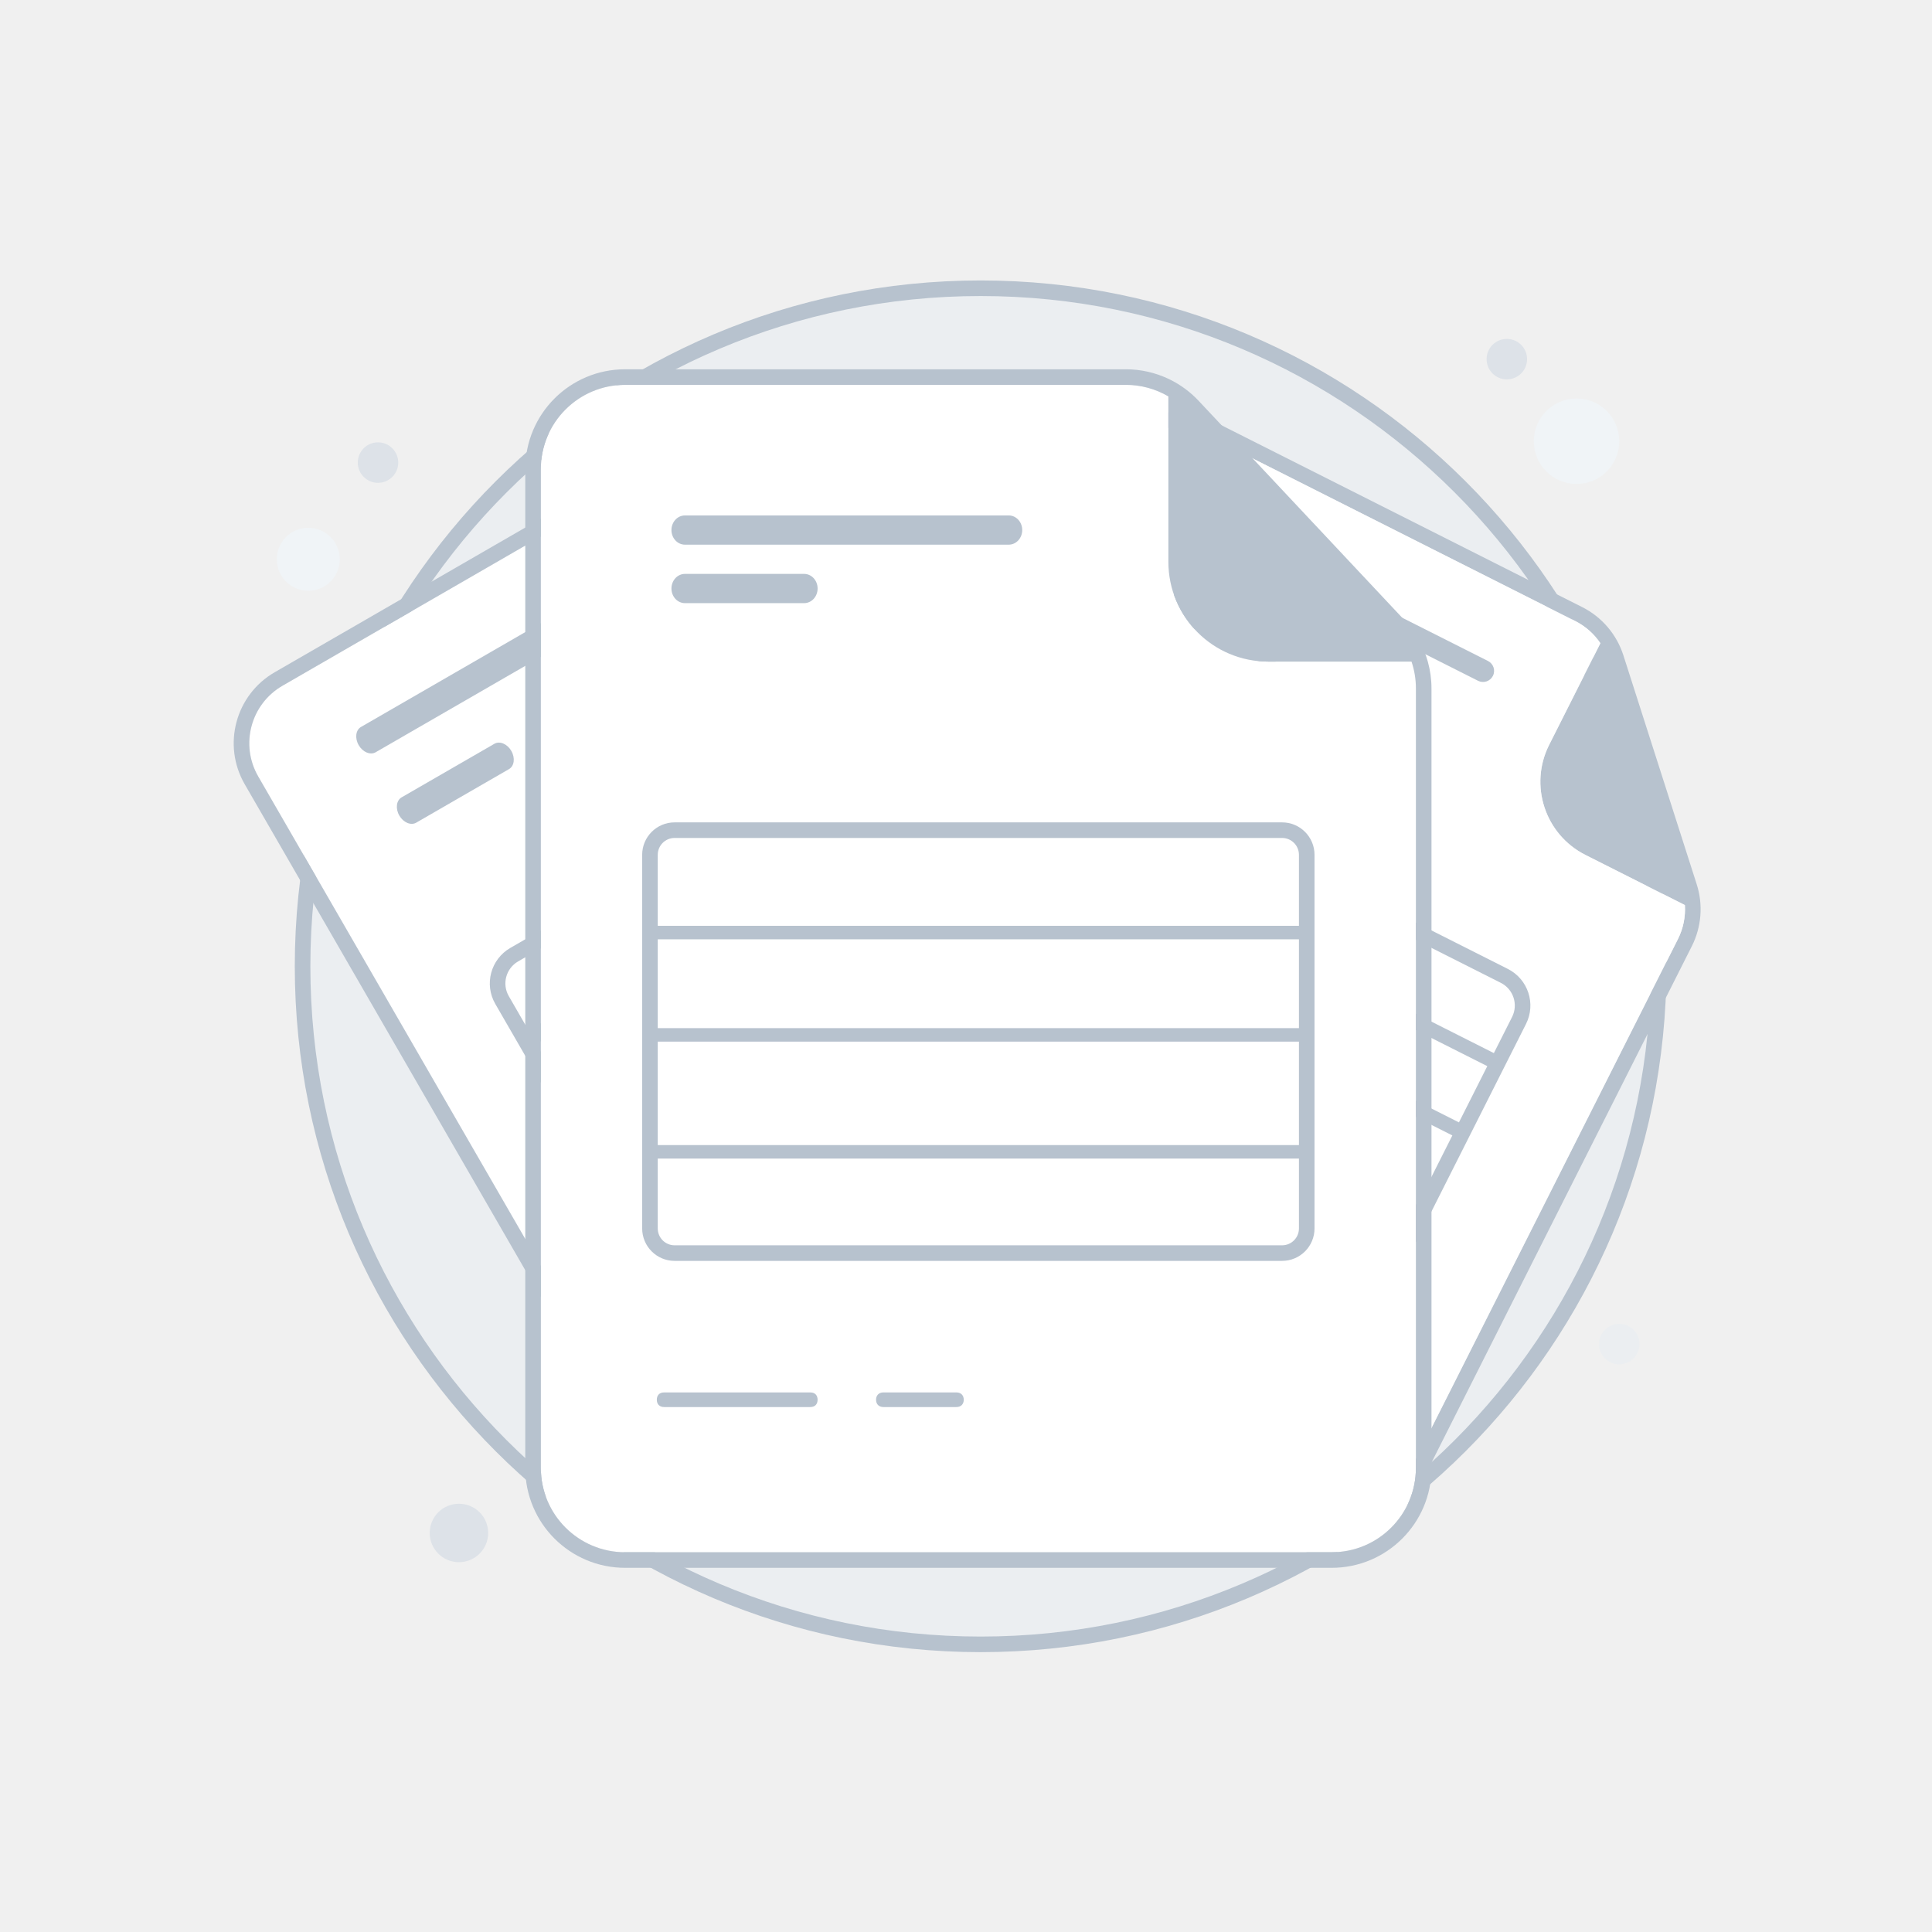
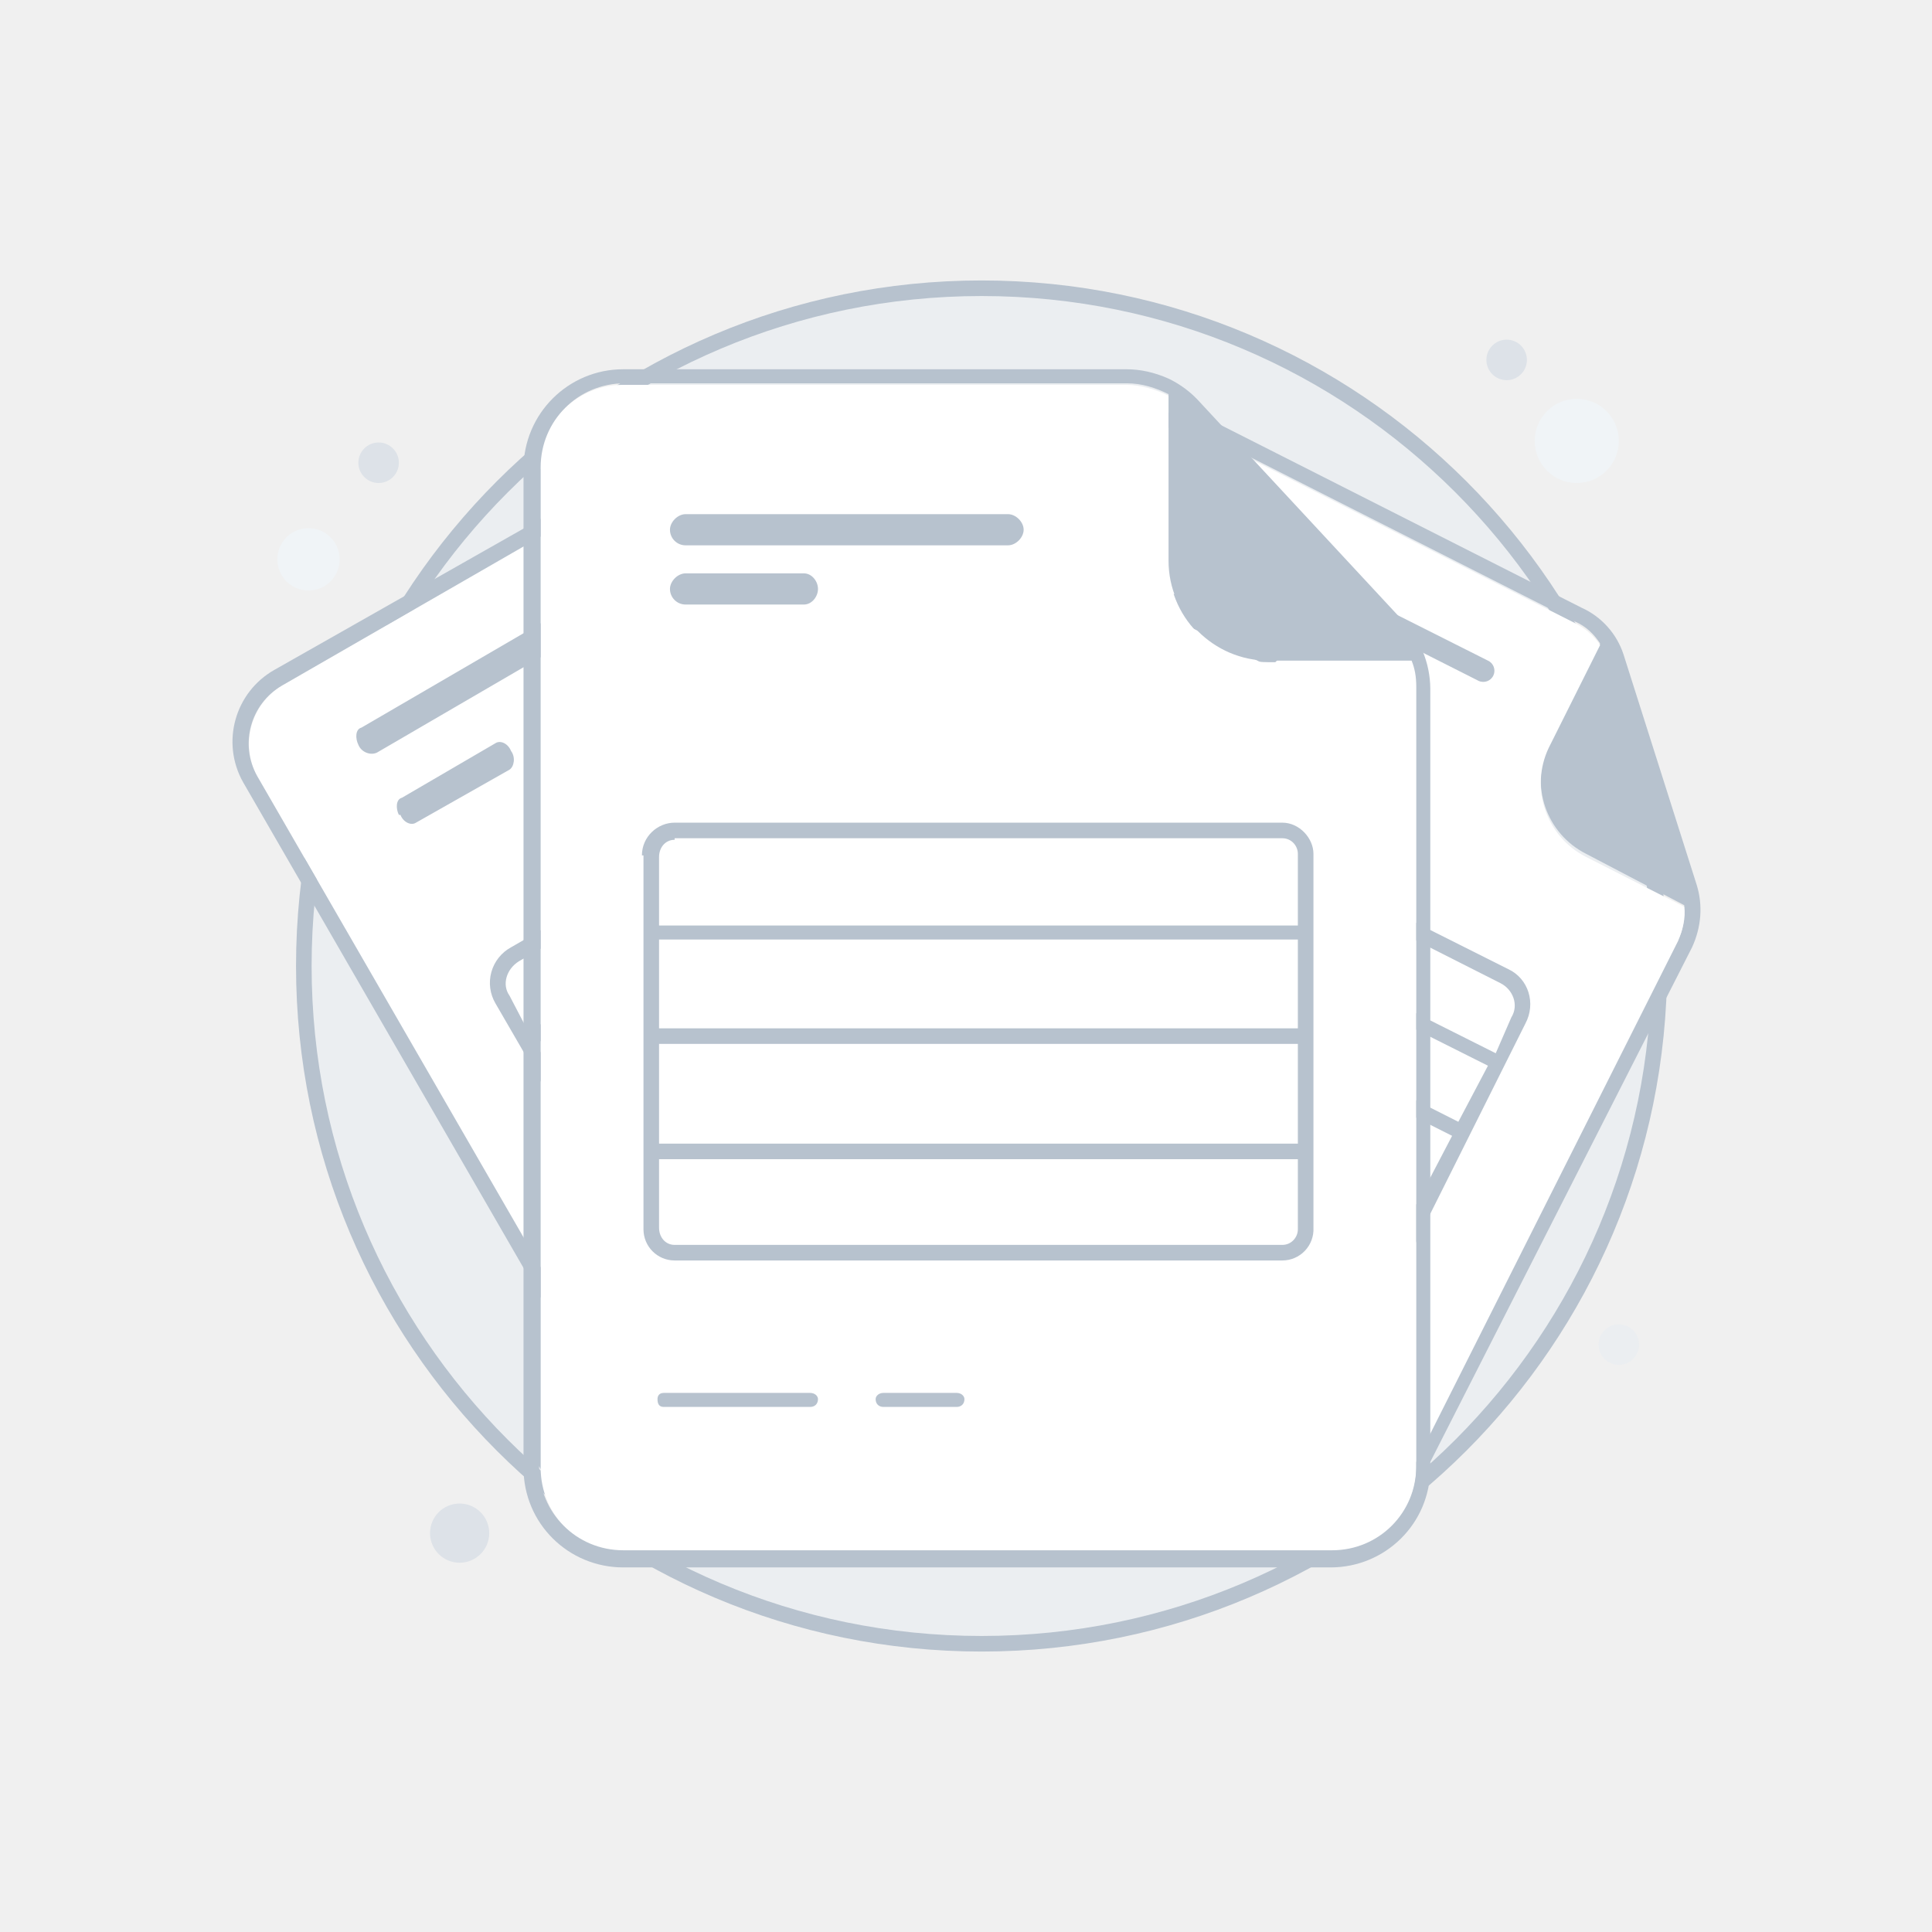
- <svg xmlns="http://www.w3.org/2000/svg" width="124" height="124" viewBox="0 0 124 124" fill="none">
-   <path d="M106.458 62.019C106.458 86.054 86.974 105.538 62.939 105.538C38.904 105.538 19.42 86.054 19.42 62.019C19.42 37.984 38.904 18.5 62.939 18.5C86.974 18.5 106.458 37.984 106.458 62.019Z" fill="#EBEEF1" stroke="#B7C2CE" />
-   <path fill-rule="evenodd" clip-rule="evenodd" d="M48.278 73.939L70.763 29.338C72.071 26.743 75.235 25.7 77.83 27.008L101.549 38.965C102.809 39.6 103.761 40.715 104.192 42.059L108.898 56.752C109.319 58.066 109.207 59.493 108.586 60.726L91.054 95.503C89.746 98.098 86.581 99.141 83.986 97.833L50.608 81.006C48.013 79.698 46.97 76.534 48.278 73.939ZM49.171 74.389L71.656 29.788C72.715 27.686 75.278 26.841 77.38 27.901L101.099 39.858C101.757 40.19 102.312 40.683 102.716 41.284L99.429 47.806C98.121 50.401 99.164 53.565 101.759 54.873L108.141 58.09C108.188 58.84 108.036 59.594 107.693 60.276L90.161 95.053C89.101 97.155 86.538 98 84.436 96.94L51.059 80.114C48.957 79.054 48.112 76.491 49.171 74.389Z" fill="#B7C2CE" />
-   <path d="M71.655 29.788L49.171 74.389C48.111 76.491 48.956 79.054 51.058 80.114L84.436 96.94C86.538 98 89.101 97.155 90.16 95.053L107.692 60.276C108.036 59.594 108.187 58.84 108.14 58.09L101.759 54.873C99.163 53.565 98.12 50.401 99.428 47.806L102.716 41.284C102.312 40.683 101.757 40.19 101.099 39.858L77.38 27.901C75.278 26.841 72.715 27.686 71.655 29.788Z" fill="white" />
-   <path fill-rule="evenodd" clip-rule="evenodd" d="M76.972 33.878C77.149 33.528 77.576 33.386 77.927 33.563L95.503 42.424C95.854 42.601 95.995 43.029 95.818 43.379C95.641 43.73 95.214 43.871 94.863 43.694L77.287 34.834C76.936 34.657 76.795 34.229 76.972 33.878Z" fill="#B7C2CE" />
-   <path fill-rule="evenodd" clip-rule="evenodd" d="M74.622 38.537C74.799 38.186 75.227 38.045 75.578 38.222L81.719 41.318C82.07 41.495 82.211 41.922 82.034 42.273C81.857 42.624 81.429 42.765 81.078 42.588L74.937 39.492C74.586 39.316 74.445 38.888 74.622 38.537Z" fill="#B7C2CE" />
-   <line x1="57.145" y1="73.962" x2="62.677" y2="76.75" stroke="#B7C2CE" stroke-width="2.105" stroke-linecap="round" />
-   <line x1="67.31" y1="79.086" x2="69.666" y2="80.273" stroke="#B7C2CE" stroke-width="2.105" stroke-linecap="round" />
-   <path fill-rule="evenodd" clip-rule="evenodd" d="M67.785 50.519C68.439 49.221 70.021 48.7 71.319 49.354L96.776 62.188C98.074 62.842 98.596 64.424 97.942 65.722L90.382 80.716C89.728 82.014 88.146 82.535 86.849 81.881L61.391 69.047C60.093 68.393 59.572 66.811 60.226 65.514L67.785 50.519ZM70.868 50.247L96.326 63.081C97.131 63.486 97.454 64.467 97.049 65.272L95.88 67.59L67.509 53.287L68.678 50.969C69.083 50.165 70.064 49.841 70.868 50.247ZM67.087 54.125L65.267 57.735L93.638 72.037L95.458 68.427L67.087 54.125ZM93.216 72.875L64.845 58.572L62.598 63.029L90.868 77.281C90.903 77.298 90.934 77.322 90.96 77.35L93.216 72.875ZM90.556 78.151C90.518 78.147 90.481 78.136 90.445 78.118L62.176 63.867L61.118 65.964C60.713 66.768 61.036 67.749 61.841 68.154L87.299 80.989C88.103 81.394 89.084 81.071 89.489 80.266L90.556 78.151Z" fill="#B7C2CE" />
-   <path d="M41.136 30.73C41.774 30.361 42.492 30.168 43.216 30.159L46.867 36.483C48.32 39 51.539 39.862 54.055 38.409L60.243 34.836C60.896 35.208 61.444 35.748 61.826 36.409L81.299 70.138C82.476 72.176 81.778 74.783 79.739 75.96L47.368 94.65C45.329 95.826 42.723 95.128 41.546 93.09L16.572 49.833C15.395 47.795 16.093 45.188 18.132 44.011L41.136 30.73Z" fill="white" />
-   <path fill-rule="evenodd" clip-rule="evenodd" d="M61.216 34.275C60.715 33.912 60.148 33.638 59.54 33.469L44.672 29.35C44.475 29.295 44.276 29.253 44.075 29.221C43.804 29.179 43.531 29.159 43.258 29.159C42.345 29.16 41.44 29.399 40.636 29.864L17.632 43.145C15.115 44.598 14.253 47.817 15.706 50.333L40.68 93.59C42.133 96.106 45.351 96.969 47.868 95.516L80.239 76.826C82.756 75.373 83.618 72.155 82.165 69.638L62.692 35.909C62.318 35.26 61.813 34.705 61.216 34.275ZM43.216 30.159C42.492 30.168 41.775 30.361 41.136 30.73L18.132 44.011C16.093 45.188 15.395 47.795 16.572 49.833L41.546 93.09C42.723 95.128 45.33 95.826 47.368 94.65L79.739 75.96C81.778 74.783 82.476 72.176 81.299 70.138L61.826 36.409C61.445 35.748 60.896 35.208 60.244 34.836L54.056 38.409C51.539 39.862 48.321 39 46.867 36.483L43.216 30.159Z" fill="#B7C2CE" />
-   <path fill-rule="evenodd" clip-rule="evenodd" d="M23.022 47.826C22.763 47.377 22.829 46.854 23.169 46.658L40.215 36.816C40.555 36.62 41.041 36.824 41.3 37.273C41.559 37.722 41.493 38.245 41.153 38.441L24.107 48.283C23.767 48.479 23.281 48.275 23.022 47.826Z" fill="#B7C2CE" />
-   <path fill-rule="evenodd" clip-rule="evenodd" d="M25.629 52.344C25.37 51.896 25.436 51.373 25.776 51.176L31.732 47.737C32.072 47.541 32.558 47.745 32.817 48.194C33.076 48.643 33.011 49.166 32.67 49.362L26.714 52.801C26.374 52.998 25.888 52.793 25.629 52.344Z" fill="#B7C2CE" />
-   <path fill-rule="evenodd" clip-rule="evenodd" d="M44.936 87.207C44.806 86.983 44.885 86.695 45.112 86.564L51.478 82.888C51.705 82.757 51.994 82.833 52.124 83.057C52.253 83.282 52.174 83.57 51.948 83.701L45.581 87.377C45.354 87.507 45.065 87.432 44.936 87.207Z" fill="#B7C2CE" />
-   <path fill-rule="evenodd" clip-rule="evenodd" d="M54.795 81.516C54.666 81.292 54.744 81.004 54.971 80.873L58.257 78.975C58.484 78.844 58.773 78.92 58.903 79.144C59.032 79.369 58.953 79.657 58.726 79.788L55.44 81.685C55.214 81.816 54.925 81.74 54.795 81.516Z" fill="#B7C2CE" />
-   <path fill-rule="evenodd" clip-rule="evenodd" d="M31.79 64.435C31.063 63.177 31.494 61.568 32.752 60.841L59.207 45.568C60.465 44.841 62.074 45.272 62.801 46.531L71.197 61.074C71.924 62.332 71.493 63.941 70.234 64.668L43.78 79.941C42.521 80.668 40.912 80.236 40.186 78.978L31.79 64.435ZM33.252 61.707L59.707 46.434C60.487 45.983 61.484 46.251 61.935 47.031L70.331 61.574C70.782 62.354 70.514 63.351 69.734 63.802L43.28 79.075C42.5 79.525 41.502 79.258 41.052 78.478L39.877 76.443L69.156 59.539L68.656 58.673L39.377 75.577L36.912 71.308L66.191 54.404L65.691 53.538L36.412 70.442L34.422 66.995L63.701 50.091L63.201 49.225L33.922 66.129L32.656 63.935C32.205 63.155 32.472 62.158 33.252 61.707Z" fill="#B7C2CE" />
-   <path d="M34.713 30.106V94.221C34.713 97.206 37.133 99.626 40.118 99.626H85.471C88.456 99.626 90.876 97.206 90.876 94.221V44.185C90.876 43.594 90.779 43.013 90.594 42.463H81.394C77.857 42.463 74.989 39.596 74.989 36.058V25.441C74.169 24.961 73.228 24.701 72.259 24.701H40.118C37.133 24.701 34.713 27.121 34.713 30.106Z" fill="white" />
-   <path fill-rule="evenodd" clip-rule="evenodd" d="M74.989 24.312C74.144 23.914 73.213 23.701 72.259 23.701H40.118C36.581 23.701 33.713 26.569 33.713 30.106V94.221C33.713 97.758 36.581 100.626 40.118 100.626H85.471C89.008 100.626 91.876 97.758 91.876 94.221V44.185C91.876 43.598 91.795 43.019 91.64 42.463C91.365 41.476 90.854 40.561 90.141 39.802L76.929 25.723C76.4 25.159 75.778 24.701 75.098 24.365C75.062 24.347 75.026 24.329 74.989 24.312ZM34.713 94.221V30.106C34.713 27.121 37.133 24.701 40.118 24.701H72.259C73.228 24.701 74.169 24.961 74.989 25.441V36.058C74.989 39.596 77.857 42.463 81.394 42.463H90.594C90.779 43.013 90.876 43.594 90.876 44.185V94.221C90.876 97.206 88.456 99.626 85.471 99.626H40.118C37.133 99.626 34.713 97.206 34.713 94.221Z" fill="#B7C2CE" />
-   <path fill-rule="evenodd" clip-rule="evenodd" d="M43.095 34.02C43.095 33.502 43.482 33.082 43.961 33.082H64.743C65.222 33.082 65.609 33.502 65.609 34.02C65.609 34.538 65.222 34.958 64.743 34.958H43.961C43.482 34.958 43.095 34.538 43.095 34.02Z" fill="#B7C2CE" />
-   <path fill-rule="evenodd" clip-rule="evenodd" d="M43.095 37.773C43.095 37.254 43.482 36.834 43.961 36.834H51.61C52.088 36.834 52.476 37.254 52.476 37.773C52.476 38.291 52.088 38.711 51.61 38.711H43.961C43.482 38.711 43.095 38.291 43.095 37.773Z" fill="#B7C2CE" />
-   <path fill-rule="evenodd" clip-rule="evenodd" d="M42.156 89.838C42.156 89.579 42.299 89.369 42.625 89.369H52.006C52.333 89.369 52.475 89.579 52.475 89.838C52.475 90.097 52.333 90.307 52.006 90.307H42.625C42.299 90.307 42.156 90.097 42.156 89.838Z" fill="#B7C2CE" />
-   <path fill-rule="evenodd" clip-rule="evenodd" d="M56.227 89.838C56.227 89.579 56.385 89.369 56.697 89.369H61.387C61.699 89.369 61.856 89.579 61.856 89.838C61.856 90.097 61.699 90.307 61.387 90.307H56.697C56.385 90.307 56.227 90.097 56.227 89.838Z" fill="#B7C2CE" />
-   <path fill-rule="evenodd" clip-rule="evenodd" d="M41.216 54.864C41.216 53.714 42.148 52.782 43.297 52.782H82.287C83.437 52.782 84.369 53.714 84.369 54.864V78.844C84.369 79.994 83.437 80.926 82.287 80.926H43.297C42.148 80.926 41.216 79.994 41.216 78.844V54.864ZM43.297 53.782H82.287C82.885 53.782 83.369 54.267 83.369 54.864V59.421H42.216V54.864C42.216 54.267 42.7 53.782 43.297 53.782ZM42.216 74.359V78.844C42.216 79.442 42.7 79.926 43.297 79.926H82.287C82.885 79.926 83.369 79.442 83.369 78.844V74.359H42.216ZM83.369 73.493H42.216V66.854H83.369V73.493ZM83.369 60.287V65.988H42.216V60.287H83.369Z" fill="#B7C2CE" />
-   <circle cx="19.786" cy="35.896" r="2.021" fill="#F0F4F7" />
-   <circle cx="101.186" cy="28.319" r="2.742" fill="#F0F4F7" />
-   <circle cx="29.456" cy="98.389" r="1.876" fill="#DDE2E8" />
-   <circle cx="24.261" cy="29.69" r="1.299" fill="#DDE2E8" />
-   <circle cx="96.712" cy="23.051" r="1.299" fill="#DDE2E8" />
-   <circle cx="103.928" cy="86.266" r="1.299" fill="#EBEEF1" />
+ <svg xmlns="http://www.w3.org/2000/svg" width="124" height="124" fill="none">
+   <path fill="#EBEEF1" stroke="#B7C2CE" d="M106.5 62a43.5 43.5 0 1 1-87 0 43.5 43.5 0 0 1 87 0Z" />
+   <path fill="#B7C2CE" fill-rule="evenodd" d="m48.3 74 22.5-44.7a5.3 5.3 0 0 1 7-2.3l23.7 12a5 5 0 0 1 2.7 3l4.7 14.8c.4 1.3.3 2.7-.3 4L91 95.4a5.3 5.3 0 0 1-7.1 2.3L50.6 81a5.3 5.3 0 0 1-2.3-7Zm.9.4 22.5-44.6c1-2.1 3.6-3 5.7-1.9l23.7 12c.7.3 1.2.8 1.6 1.4l-3.3 6.5a5.3 5.3 0 0 0 2.4 7l6.3 3.3c0 .7 0 1.5-.4 2.2L90.2 95a4.4 4.4 0 0 1-5.8 1.8L51.1 80.1c-2.1-1-3-3.6-2-5.7Z" clip-rule="evenodd" />
+   <path fill="#fff" d="M71.7 29.8 49.2 74.4c-1 2-.2 4.7 1.9 5.7L84.4 97c2.1 1.1 4.7.3 5.8-1.8l17.5-34.8c.3-.7.5-1.5.4-2.2l-6.3-3.2a5.3 5.3 0 0 1-2.4-7l3.3-6.6c-.4-.6-1-1.1-1.6-1.4L77.4 28c-2.1-1-4.7-.2-5.7 1.9Z" />
+   <path fill="#B7C2CE" fill-rule="evenodd" d="M77 33.9c.1-.4.6-.5 1-.3l17.5 8.8a.7.7 0 0 1-.6 1.3l-17.6-8.9a.7.7 0 0 1-.3-1Zm-2.4 4.6c.2-.3.6-.5 1-.3l6.1 3.1a.7.7 0 0 1-.6 1.3l-6.2-3.1a.7.7 0 0 1-.3-1Z" clip-rule="evenodd" />
+   <path stroke="#B7C2CE" stroke-linecap="round" stroke-width="2.1" d="m57.1 74 5.6 2.8m4.6 2.3 2.4 1.2" />
+   <path fill="#B7C2CE" fill-rule="evenodd" d="M67.8 50.5a2.6 2.6 0 0 1 3.5-1.1l25.5 12.8c1.3.6 1.8 2.2 1.1 3.5l-7.5 15a2.6 2.6 0 0 1-3.6 1.2L61.4 69a2.6 2.6 0 0 1-1.2-3.5l7.6-15Zm3-.3 25.5 12.9c.8.4 1.2 1.4.7 2.2l-1 2.3-28.5-14.3 1.2-2.3c.4-.8 1.4-1.2 2.2-.8Zm-3.7 4-1.8 3.5L93.6 72l1.9-3.6L67 54.1Zm26.1 18.7L64.8 58.6 62.6 63l28.3 14.3 2.3-4.4Zm-2.6 5.3h-.2L62.2 63.8l-1 2c-.5.9-.2 1.8.6 2.3L87.3 81c.8.4 1.8 0 2.2-.7l1-2.1Z" clip-rule="evenodd" />
+   <path fill="#fff" d="M41.1 30.7c.7-.3 1.4-.5 2.1-.5l3.7 6.3a5.3 5.3 0 0 0 7.2 2l6.1-3.7c.7.4 1.2 1 1.6 1.6l19.5 33.7c1.2 2 .5 4.7-1.6 5.9L47.4 94.6c-2 1.2-4.7.5-5.9-1.5l-25-43.3c-1.1-2-.4-4.6 1.6-5.8l23-13.3Z" />
+   <path fill="#B7C2CE" fill-rule="evenodd" d="M61.2 34.3c-.5-.4-1-.7-1.7-.8l-14.8-4.1a5.3 5.3 0 0 0-4 .5L17.6 43a5.3 5.3 0 0 0-2 7.2l25 43.3a5.3 5.3 0 0 0 7.2 2l32.3-18.8a5.3 5.3 0 0 0 2-7.2L62.7 36c-.4-.6-.9-1.2-1.5-1.6Zm-18-4.1c-.7 0-1.4.2-2 .5L18.1 44a4.3 4.3 0 0 0-1.6 5.8l25 43.3c1.1 2 3.7 2.7 5.8 1.5L79.7 76c2-1.2 2.8-3.8 1.6-5.9L61.8 36.4c-.4-.7-.9-1.2-1.6-1.6l-6.1 3.6a5.3 5.3 0 0 1-7.2-2l-3.7-6.2Z" clip-rule="evenodd" />
+   <path fill="#B7C2CE" fill-rule="evenodd" d="M23 47.8c-.2-.4-.2-1 .2-1.1l17-9.9c.4-.2.8 0 1.1.5.3.4.2 1-.1 1.1l-17 9.9c-.4.2-1 0-1.2-.5Zm2.6 4.5c-.2-.4-.2-1 .2-1.1l6-3.5c.3-.2.8 0 1 .5.3.4.2 1-.1 1.2l-6 3.4c-.3.2-.8 0-1-.5ZM45 87.2c-.2-.2-.1-.5.1-.6l6.4-3.7a.5.5 0 0 1 .5.8l-6.4 3.7c-.2.1-.5 0-.7-.2Zm9.8-5.7c-.1-.2 0-.5.2-.6l3.3-2c.2 0 .5 0 .6.2.1.3 0 .6-.2.7l-3.3 1.9c-.2.1-.5 0-.6-.2Zm-23-17.1a2.6 2.6 0 0 1 1-3.6l26.4-15.2c1.3-.8 2.9-.3 3.6 1L71.2 61c.7 1.2.3 2.8-1 3.6L43.8 79.9c-1.3.8-2.9.3-3.6-1l-8.4-14.5Zm1.5-2.7 26.4-15.3c.8-.4 1.8-.1 2.2.6l8.4 14.6c.5.8.2 1.8-.6 2.2L43.3 79.1c-.8.4-1.8.2-2.2-.6l-1.2-2 29.3-17-.5-.8-29.3 16.9-2.5-4.3 29.3-16.9-.5-.9-29.3 17-2-3.5 29.3-17-.5-.8-29.3 17-1.2-2.3c-.5-.7-.2-1.7.6-2.2Z" clip-rule="evenodd" />
+   <path fill="#fff" d="M34.7 30.1v64.1c0 3 2.4 5.4 5.4 5.4h45.4c3 0 5.4-2.4 5.4-5.4v-50c0-.6-.1-1.2-.3-1.7h-9.2A6.4 6.4 0 0 1 75 36V25.4c-.8-.4-1.8-.7-2.7-.7H40c-3 0-5.4 2.4-5.4 5.4Z" />
+   <path fill="#B7C2CE" fill-rule="evenodd" d="M75 24.3c-.9-.4-1.8-.6-2.7-.6H40a6.4 6.4 0 0 0-6.4 6.4v64.1c0 3.6 2.9 6.4 6.4 6.4h45.4c3.5 0 6.4-2.8 6.4-6.4v-50a6.4 6.4 0 0 0-1.8-4.4l-13-14a6.4 6.4 0 0 0-2-1.5Zm-40.3 70V30c0-3 2.4-5.4 5.4-5.4h32.2c1 0 1.9.3 2.7.7V36c0 3.5 2.9 6.4 6.4 6.4h9.2c.2.5.3 1 .3 1.7v50c0 3-2.4 5.4-5.4 5.4H40c-3 0-5.4-2.4-5.4-5.4Z" clip-rule="evenodd" />
+   <path fill="#B7C2CE" fill-rule="evenodd" d="M43 34c0-.5.5-1 1-1h20.7c.5 0 1 .5 1 1s-.5 1-1 1H44a1 1 0 0 1-1-1Zm0 3.8c0-.5.5-1 1-1h7.6c.5 0 .9.5.9 1s-.4 1-.9 1H44a1 1 0 0 1-1-1Zm-.8 52c0-.2.1-.4.4-.4H52c.3 0 .5.2.5.4 0 .3-.2.5-.5.5h-9.4c-.3 0-.4-.2-.4-.5Zm14 0c0-.2.2-.4.5-.4h4.7c.3 0 .5.2.5.4 0 .3-.2.5-.5.5h-4.7c-.3 0-.5-.2-.5-.5Zm-15-34.9c0-1.2 1-2.1 2.1-2.1h39c1.1 0 2 1 2 2v24a2 2 0 0 1-2 2.1h-39a2 2 0 0 1-2-2v-24Zm2.1-1.1h39c.6 0 1 .5 1 1v4.6h-41V55c0-.6.4-1.1 1-1.1Zm-1 20.6v4.4c0 .6.4 1.1 1 1.1h39c.6 0 1-.5 1-1v-4.5h-41Zm41-1h-41V67h41v6.6Zm0-13.1V66h-41v-5.7h41Z" clip-rule="evenodd" />
+   <circle cx="19.8" cy="35.9" r="2" fill="#F0F4F7" />
+   <circle cx="101.2" cy="28.3" r="2.7" fill="#F0F4F7" />
+   <circle cx="29.5" cy="98.4" r="1.9" fill="#DDE2E8" />
+   <circle cx="24.3" cy="29.7" r="1.3" fill="#DDE2E8" />
+   <circle cx="96.7" cy="23.1" r="1.3" fill="#DDE2E8" />
+   <circle cx="103.9" cy="86.3" r="1.3" fill="#EBEEF1" />
</svg>
